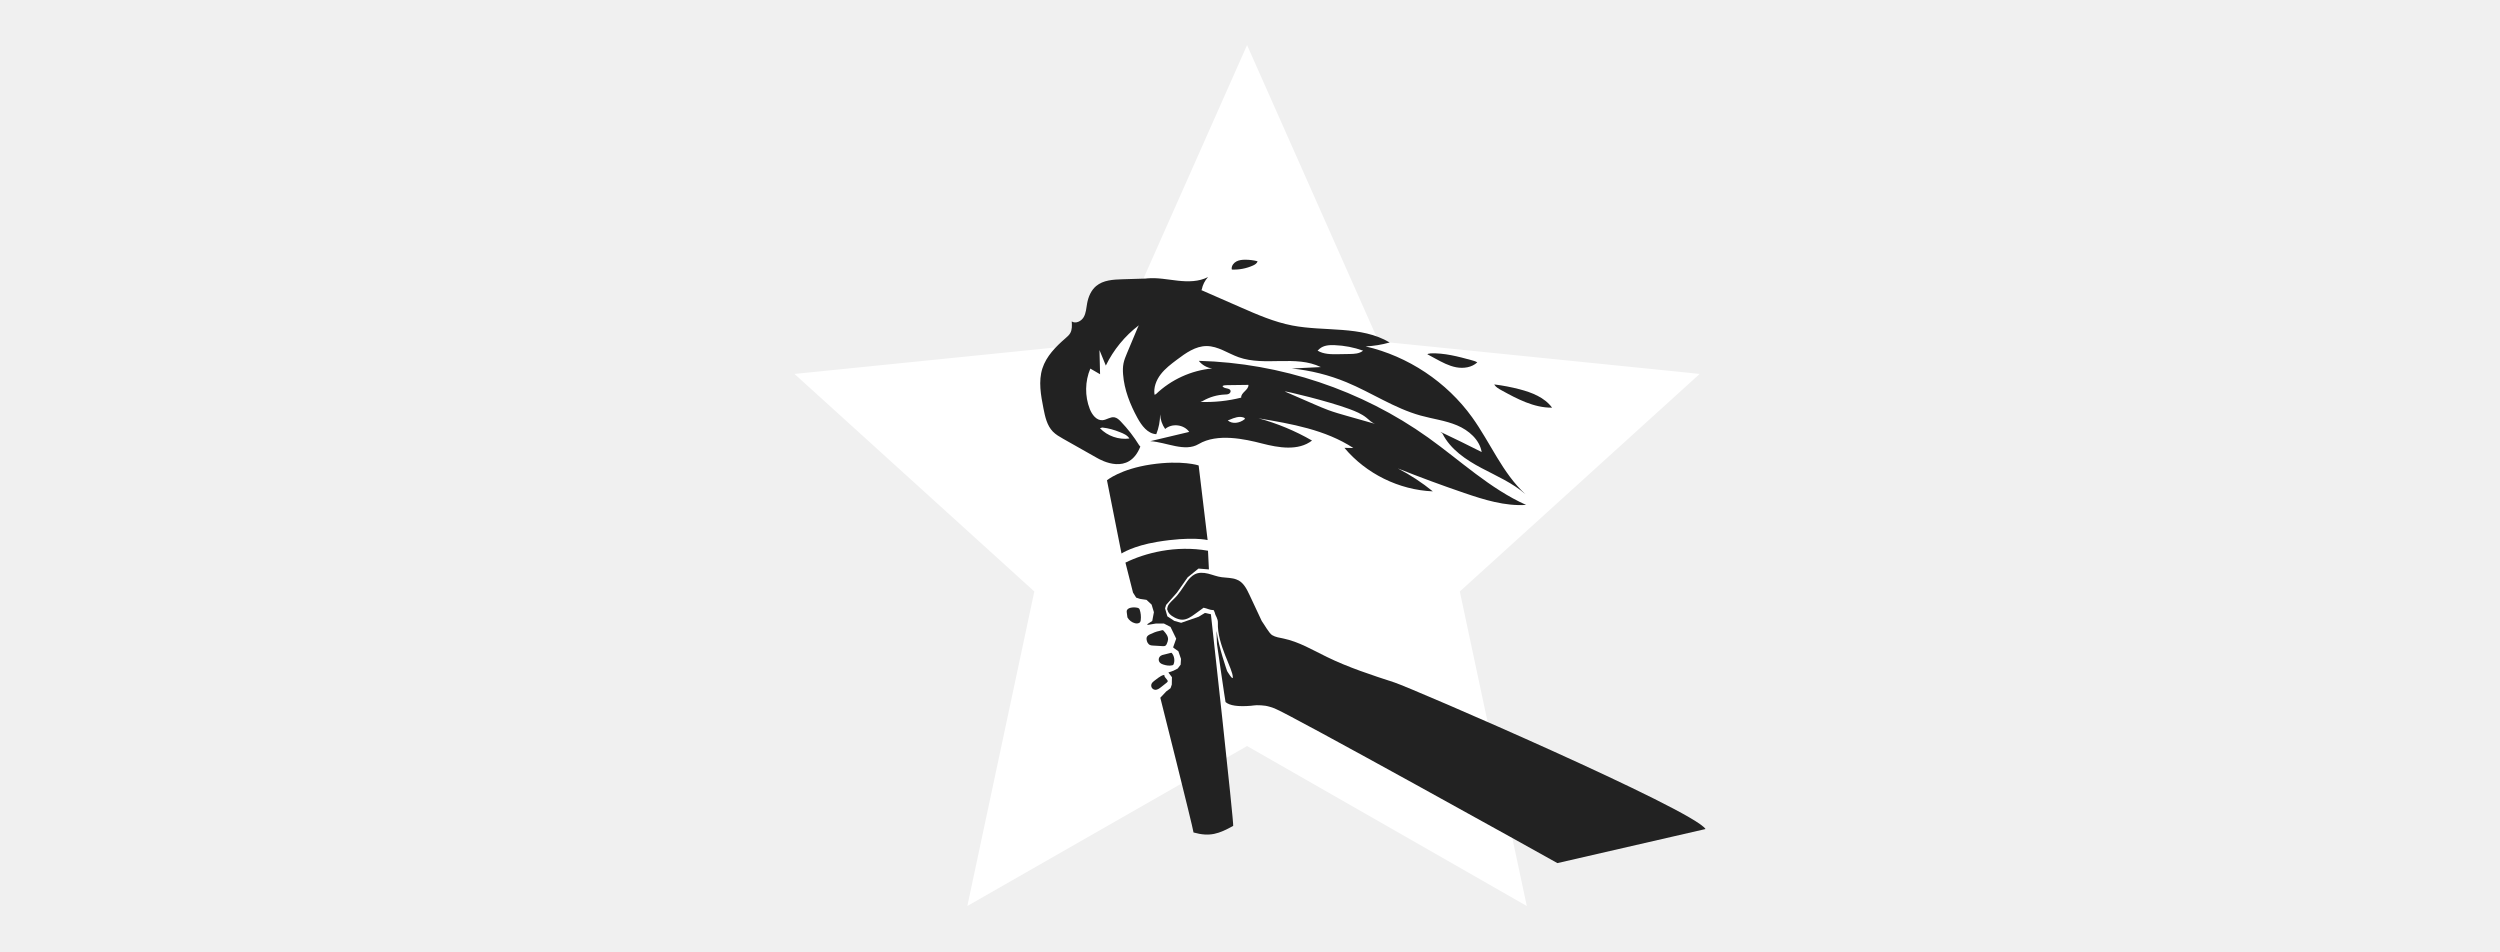
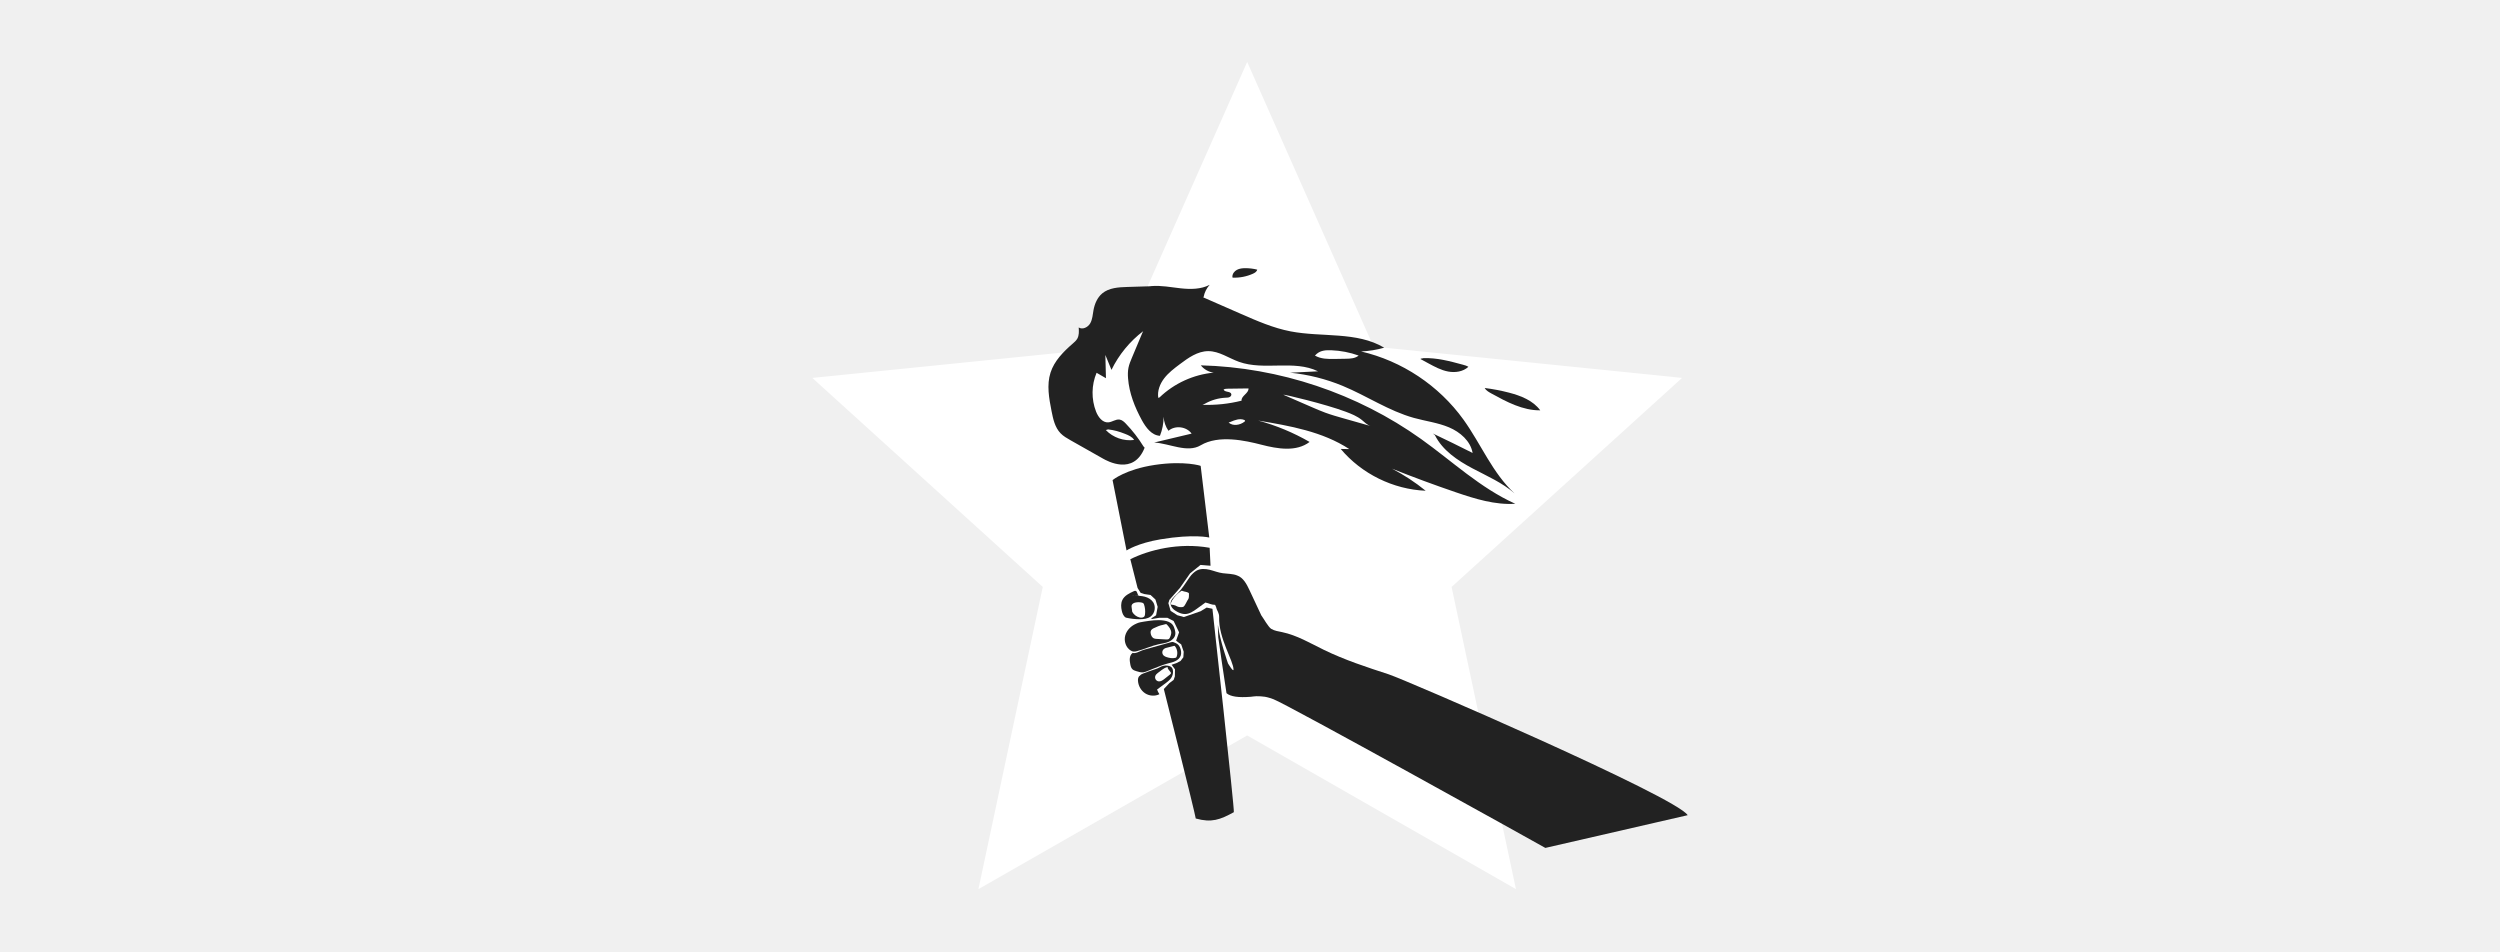
<svg xmlns="http://www.w3.org/2000/svg" width="920" height="350" viewBox="0 0 920 350" id="svg2" version="1.1">
  <defs id="defs4" />
  <g id="layer1" transform="translate(0,-702.3622)">
-     <g id="estrella2" transform="matrix(0.04433383,0,0,0.04433383,292.3627,718.9574)" style="fill:#ffffff">
-       <polygon style="fill:#ffffff" points="5522.8,4535.3 6078.8,7146 3756.9,5818.3 1435,7146 1991,4535.3 0,2729.5 2665.5,2459.3 3756.9,0 4848.3,2459.3 7513.8,2729.5 " id="polygon4139" />
+     <g id="estrella2" transform="matrix(0.04259737,0,0,0.04259737,298.9287,725.1618)" style="fill:#ffffff">
+       <polygon style="fill:#ffffff" points="1435,7146 1991,4535.3 0,2729.5 2665.5,2459.3 3756.9,0 4848.3,2459.3 7513.8,2729.5 5522.8,4535.3 6078.8,7146 3756.9,5818.3 " id="polygon4139" />
    </g>
-     <g id="linterna" transform="matrix(0.04433383,0,0,0.04433383,292.3627,718.9574)" style="fill:#222222">
+     <g id="linterna" transform="matrix(0.04259737,0,0,0.04259737,298.9287,725.1618)" style="fill:#222222">
      <g id="g4142" style="fill:#222222">
        <path style="fill:#222222" d="m 2747.3,4295.8 c 160.3,-79.3 415.6,-146.4 685.3,-98.7 0.1,11.5 7.6,155.2 7.6,155.2 l -86.5,-7.1 -89.7,72.4 -88.1,125.9 -91,103.3 -8.7,28.9 19,66 57.9,38 56.7,15.7 145.5,-50.4 51.4,-31.4 50,10.5 c 0,0 193.6,1752.3 184.9,1757.1 -117.9,65.1 -192.4,92.9 -329.1,54.6 -9,-60.9 -275.7,-1118.4 -275.7,-1118.4 l 48.8,-52 36.1,-27.2 10.4,-30 1.2,-61.3 -29.5,-39.2 43,-15 34.7,-18 24,-31.8 3,-47.8 -21.8,-63.7 -28.4,-19.8 -15.4,-12.2 25.8,-72.3 -47.2,-97.4 -54.2,-28 -68.9,0 -67.6,11.3 -1.7,-6.4 40.8,-26.4 13.7,-73 -19.1,-63 -42.5,-39.4 -53.4,-7.9 -32,-10.4 -26.5,-42.1 -62.8,-248.6 z" id="path4144" />
      </g>
      <path style="fill:#222222" d="m 3429.4,4108.5 c 0,0 -132.5,-32.7 -420.9,15.4 -198.9,33.2 -293.9,96.2 -293.9,96.2 L 2594,3612.2 c 0,0 111.7,-93.2 364.5,-131 256.6,-38.4 401.8,8.1 396.6,8.7 l 74.3,618.6 z" id="path4146" />
    </g>
-     <g id="fuego" transform="matrix(0.04433383,0,0,0.04433383,292.3627,718.9574)" style="fill:#222222">
+     <g id="fuego" transform="matrix(0.04259737,0,0,0.04259737,298.9287,725.1618)" style="fill:#222222">
      <path style="fill:#222222" d="m 3629.1,1855.2 c -0.4,-24.9 17.2,-47.6 39.2,-59.3 22,-11.7 47.7,-14.3 72.7,-14.4 34.6,-0.1 69.1,4.2 102.6,12.7 -3.5,17.4 -20.8,27.9 -37,35.2 -55,24.8 -115.9,36.5 -176.2,33.8 l -1.3,-8 z" id="path4149" />
      <path style="fill:#222222" d="m 5279,2558.9 c 115.5,-4.5 229.2,26.1 340.8,56.4 16.6,4.5 33.5,9.2 48.1,18.3 -45.5,42.4 -113.9,52.3 -175,40.8 -61.1,-11.5 -116.9,-41.6 -171.5,-71.3 -22.7,-12.3 -45.4,-24.7 -68.1,-37 7.9,-6.8 15.6,-2.9 21.4,-6.3 l 4.3,-0.9 z" id="path4151" />
      <path style="fill:#222222" d="m 5810.2,2816.9 c 70.3,8.7 139.9,22.1 208.4,39.9 102.1,26.6 207.7,67.6 270.1,152.8 -150.8,1.8 -290.5,-73 -422.6,-145.8 -21,-11.6 -42.8,-23.9 -56,-43.9 l 0.1,-3 z" id="path4153" />
      <g id="g4155" style="fill:#222222">
        <g id="g4157" style="fill:#222222">
          <path style="fill:#222222" d="m 3356.3,2620.9 c 27,34.4 67.8,57.6 111.2,63.2 -173.7,16 -341.2,92.5 -467,213.3 l -11.6,5 c -9.7,-59.8 14.1,-121.1 50.9,-169.1 36.8,-48 85.8,-85.1 134.2,-121.5 73.8,-55.6 154.7,-113.6 247.1,-113.6 94.6,0.1 176.8,61 265.9,92.7 217.5,77.5 474.8,-20 682.1,81.8 -80.3,3.9 -160.6,7.8 -241,11.8 155.7,15.5 309,54 453.6,113.8 208.1,86.1 398.3,216.3 615.3,276.7 100.9,28.1 206.6,40.8 303.2,81.5 96.5,40.7 186.4,118.2 204.2,221.4 -113.8,-57.5 -228.3,-113.6 -343.6,-168.2 l 18,14.5 c 65.5,131.3 194.6,218 324.2,286.7 125.2,66.4 258.4,123.3 364.4,216.9 -190.9,-175 -290.6,-427.5 -442.2,-638.2 -211.4,-293.7 -531.9,-507 -884.5,-588.6 67.6,-3 134.8,-13.9 199.9,-32.5 -237.1,-141.5 -537.9,-88.5 -809,-141 -149.6,-29 -290.5,-90.5 -430,-151.7 -108,-47.3 -216.1,-94.7 -324.1,-142 l 3.2,-4.6 c 7.5,-38.5 25.8,-74.9 52.2,-103.9 -75.6,39.4 -165.4,39.5 -250.2,30.3 -84.8,-9.2 -169.6,-26.7 -254.6,-19.2 l -11.7,1.5 c -64.9,2 -129.8,3.9 -194.7,5.9 -76.2,2.3 -158.6,6.9 -217,55.7 -42.6,35.6 -65.6,90.2 -75.5,144.9 -7,38.7 -8.8,79.8 -28.5,113.9 -19.8,34.1 -66.4,57.1 -99.3,35.4 2.3,33.1 4.1,68.5 -12.4,97.3 -9.7,16.9 -24.9,29.8 -39.6,42.6 -80.4,69.7 -158.9,149 -191.4,250.3 -34.2,106.5 -12.9,221.9 8.7,331.7 13.5,68.8 29.1,141.7 77.9,192.2 24.4,25.3 55.5,42.9 86.1,60.3 93.6,52.9 187.3,105.9 280.9,158.8 34.1,19.3 263.6,148.6 359.4,-94.4 l -9.9,-11 c -43.5,-70.7 -94.6,-136.7 -152.1,-196.6 -15.2,-15.8 -32.3,-32 -54,-35.4 -33.6,-5.3 -64.3,21.8 -98.2,24.1 -50.3,3.4 -87.3,-46.4 -105.6,-93.3 -41.7,-106.7 -40,-229.6 4.7,-335.1 27,15.6 54,31.3 80.9,46.9 -1.7,-66.9 -3.4,-133.9 -5.1,-200.8 17.5,43 35.1,86 52.8,128.9 63.6,-130.8 158.3,-246.4 274.1,-334.5 l -7.5,15.1 c -30.2,72 -60.4,144 -90.6,216 -11.6,27.7 -23.3,55.7 -29.2,85.1 -6,29.9 -5.9,60.6 -3.6,91 9.7,127.8 58.1,250 119.6,362.4 34.5,63 84.2,130.6 156,134.4 20.8,-52.1 31.7,-108.2 31.8,-164.4 2.3,43.2 16.9,85.7 41.8,121.1 57.2,-49.4 156.2,-37.3 199.9,24.4 -107.8,25.6 -215.6,51.3 -323.4,76.9 133.8,8 286.3,92.7 401.5,24.1 155.4,-92.7 386,-41 525.4,-5 139.4,36 301.5,63.4 415.8,-24.1 -139.1,-80.3 -288.6,-142.5 -443.6,-184.6 273.1,45.7 555,94.7 786.6,246.4 -24.7,-0.5 -49.5,-0.9 -74.2,-1.4 180.3,215.1 453.4,349.5 733.8,361.2 -90,-73.1 -187.5,-137 -290.4,-190.5 182.2,72.7 366.3,140.7 552,204.1 165.8,56.6 337.8,110.2 512.7,98.9 -300.8,-135 -545,-367.5 -813.3,-559.1 C 4706.8,2863.2 4034.9,2638.4 3356.3,2620.9 Z M 4358.4,2521 c 35.3,-29.7 80,-32.1 126.6,-30.3 80,3.1 159.5,18.6 234.9,45.6 -29.7,25.3 -72.2,27.2 -111.2,27.8 -31.6,0.5 -63.3,1 -94.9,1.6 -58.8,1 -121.2,1 -171.6,-29.4 l 16.2,-15.3 z m -1803.1,653.4 c 53.6,6 96.3,18.7 146.5,38.5 29.8,11.8 61.8,25.3 78.4,52.7 -88.8,12.1 -182.6,-20.7 -244.5,-85.6 l 19.6,-5.6 z M 3738.6,3102 c -0.5,2 -2.2,3.5 -3.8,4.8 -39.2,31.3 -100.6,41.5 -138.3,8.4 l 16.1,-5.6 c 37.6,-16.2 80.2,-32.5 118.2,-17.2 4.2,1.7 9,5.2 7.8,9.6 z m -30.3,-175.8 c -110.2,27.7 -224.4,39.8 -338,35.7 l 20.4,-8.7 c 55.2,-31.8 118.1,-50.1 181.8,-52.7 10.9,-0.4 22.1,-0.5 32,-5.2 9.9,-4.7 17.8,-15.3 15.4,-25.9 -6.1,-26.8 -58.1,-13.6 -66.8,-39.6 11.4,-6.6 25.3,-6.9 38.4,-7.1 58.9,-0.8 117.7,-1.5 176.6,-2.3 3.9,41.8 -64,64 -59.8,105.8 z m 880.3,152.5 c -53.2,-15.1 -106.5,-30.2 -158.5,-49.4 -38.3,-14.1 -75.7,-30.4 -113.2,-46.6 -82.7,-35.9 -165.4,-71.8 -248.1,-107.8 -0.1,-6.4 364.8,81.5 538.2,146.3 49.5,18.5 99.5,38.6 140.6,71.8 23.5,19 44.9,42.6 73.7,51.7 -77.4,-22 -155,-44 -232.7,-66 z" id="path4159" />
        </g>
        <g id="g4161" style="fill:#222222">
          <path style="fill:#222222" d="m 6067.4,3727.8 c 3.6,3.3 7.3,6.7 11,9.9 -3.6,-3.3 -7.3,-6.6 -11,-9.9 z" id="path4163" />
        </g>
      </g>
    </g>
-     <path id="path4166" d="M 497.003,860.436" style="fill:none" />
-     <path id="path4168" d="M 322.279,897.871" style="fill:none" />
-     <g id="g4170" transform="matrix(0.04433383,0,0,0.04433383,292.3627,718.9574)">
-       <path id="path4172" d="m 2735.1,4609.8 c 16.8,0.4 33.6,0.7 50.4,1.1 29.3,0.6 58.9,1.3 87.2,8.9 28.3,7.6 55.6,22.9 71.8,47.3 25.9,39 15,97.7 -23.1,124.8 -25.7,18.3 -58.9,22 -90.5,22.3 -40.9,0.3 -81.9,-4.3 -121.8,-13.6 -20.5,-11.2 -29.9,-35.3 -35.2,-58.1 -7.3,-31.4 -9.4,-65.7 4.8,-94.7 18.4,-37.6 59.4,-57.6 97.4,-75 5.2,-2.4 10.9,-4.8 16.5,-3.6 17.1,3.6 13.3,32.5 28.1,41.9 l -85.6,-1.3 z" style="fill:#ffffff" />
+     <path id="path4166" d="M 495.554,861.098" style="fill:none" />
+     <path id="path4168" d="M 327.673,897.068" style="fill:none" />
+     <g id="g4171" transform="matrix(0.9608322,0,0,0.9608322,18.0172,34.36438)">
+       <g style="fill:#222222" transform="matrix(0.04433383,0,0,0.04433383,292.3627,718.9574)" id="g4170">
+         <path style="fill:#222222" d="m 2735.1,4609.8 c 16.8,0.4 33.6,0.7 50.4,1.1 29.3,0.6 58.9,1.3 87.2,8.9 28.3,7.6 55.6,22.9 71.8,47.3 25.9,39 15,97.7 -23.1,124.8 -25.7,18.3 -58.9,22 -90.5,22.3 -40.9,0.3 -81.9,-4.3 -121.8,-13.6 -20.5,-11.2 -29.9,-35.3 -35.2,-58.1 -7.3,-31.4 -9.4,-65.7 4.8,-94.7 18.4,-37.6 59.4,-57.6 97.4,-75 5.2,-2.4 10.9,-4.8 16.5,-3.6 17.1,3.6 13.3,32.5 28.1,41.9 l -85.6,-1.3 z" id="path4172" />
+       </g>
+       <g style="fill:#222222" transform="matrix(0.04433383,0,0,0.04433383,292.3627,718.9574)" id="g4174">
+         <path style="fill:#222222" d="m 2799.3,4852.4 c -45.2,18.6 -83.9,56.6 -96.2,103.9 -12.3,47.4 5.8,103 47.6,128.5 6.9,4.2 14.3,7.6 22.3,8.8 10.6,1.6 21.3,-0.8 31.6,-3.5 64,-16.6 124.3,-46.1 188.9,-60 28.7,-6.2 58.4,-9.3 85.5,-20.8 27.1,-11.5 51.9,-33.6 56.6,-62.6 2.4,-14.3 -0.3,-29 -4.1,-42.9 -4.2,-15.5 -10,-30.9 -20.2,-43.3 -17.7,-21.3 -46,-30.5 -73.4,-34.7 -56.5,-8.6 -114,0.1 -170.5,8.8 -22.7,3.5 -45.8,7.1 -66.6,16.8" id="path4176" />
+       </g>
+       <g style="fill:#222222" transform="matrix(0.04433383,0,0,0.04433383,292.3627,718.9574)" id="g4178">
+         <path style="fill:#222222" d="m 2765.6,5106.8 c -13.4,10.3 -20.6,27 -22.6,43.8 -2,16.7 0.6,33.7 3.6,50.3 3,16.5 6.9,34 19,45.5 9.1,8.6 21.4,12.6 33.4,16.4 20,6.3 40.7,12.7 61.5,10 12.2,-1.6 23.7,-6.3 35.1,-10.9 17,-6.9 34.1,-13.9 51.1,-20.8 40.1,-16.3 80.4,-32.7 122.2,-43.9 22.7,-6.1 46,-10.8 67.2,-21 21.2,-10.2 40.4,-27.1 47.3,-49.6 3.4,-11.1 3.5,-23 2.2,-34.6 -2.7,-24.5 -12.7,-49.4 -32.7,-63.8 -8.2,-5.9 -17.6,-9.7 -26.9,-13.5 -4.8,-1.9 -9.7,-3.9 -14.8,-4.1 -4.4,-0.1 -8.6,1.1 -12.8,2.2 -71.8,20.1 -143.7,40.2 -215.5,60.3 -12.6,3.5 -25.1,7 -37.2,11.9 -26.2,10.6 -53.3,27.8 -80.4,20 l 0.3,1.8 z" id="path4180" />
+       </g>
+       <g style="fill:#222222" transform="matrix(0.04433383,0,0,0.04433383,292.3627,718.9574)" id="g4182">
+         <path style="fill:#222222" d="m 2829.8,5302.2 c -14.3,8.3 -17.5,27.6 -16.4,44.2 3,42.9 26,84.5 62.1,107.9 36.1,23.4 84.7,27.2 123.1,7.7 -8.6,-12.5 -15.3,-26.2 -20.1,-40.6 26.5,-19.3 53,-38.6 79,-58.5 15.5,-11.9 31,-24.2 42,-40.3 11.3,-16.6 17.3,-36.7 16.8,-56.8 -0.3,-13.9 -4.3,-28.7 -14.7,-37.9 -6.2,-5.5 -14.1,-8.6 -22,-10.6 -20.5,-5.2 -42.7,-3.6 -62.2,4.4 -10.9,4.5 -21,10.8 -31.8,15.8 -10.9,5 -22.5,8.5 -34,12.2 -29.5,9.5 -58.4,20.4 -87.4,31.3 -12.5,4.7 -25.7,9.9 -33.9,20.5" id="path4184" />
+       </g>
    </g>
-     <g id="g4174" transform="matrix(0.04433383,0,0,0.04433383,292.3627,718.9574)">
-       <path id="path4176" d="m 2799.3,4852.4 c -45.2,18.6 -83.9,56.6 -96.2,103.9 -12.3,47.4 5.8,103 47.6,128.5 6.9,4.2 14.3,7.6 22.3,8.8 10.6,1.6 21.3,-0.8 31.6,-3.5 64,-16.6 124.3,-46.1 188.9,-60 28.7,-6.2 58.4,-9.3 85.5,-20.8 27.1,-11.5 51.9,-33.6 56.6,-62.6 2.4,-14.3 -0.3,-29 -4.1,-42.9 -4.2,-15.5 -10,-30.9 -20.2,-43.3 -17.7,-21.3 -46,-30.5 -73.4,-34.7 -56.5,-8.6 -114,0.1 -170.5,8.8 -22.7,3.5 -45.8,7.1 -66.6,16.8" style="fill:#ffffff" />
-     </g>
-     <g id="g4178" transform="matrix(0.04433383,0,0,0.04433383,292.3627,718.9574)">
-       <path id="path4180" d="m 2765.6,5106.8 c -13.4,10.3 -20.6,27 -22.6,43.8 -2,16.7 0.6,33.7 3.6,50.3 3,16.5 6.9,34 19,45.5 9.1,8.6 21.4,12.6 33.4,16.4 20,6.3 40.7,12.7 61.5,10 12.2,-1.6 23.7,-6.3 35.1,-10.9 17,-6.9 34.1,-13.9 51.1,-20.8 40.1,-16.3 80.4,-32.7 122.2,-43.9 22.7,-6.1 46,-10.8 67.2,-21 21.2,-10.2 40.4,-27.1 47.3,-49.6 3.4,-11.1 3.5,-23 2.2,-34.6 -2.7,-24.5 -12.7,-49.4 -32.7,-63.8 -8.2,-5.9 -17.6,-9.7 -26.9,-13.5 -4.8,-1.9 -9.7,-3.9 -14.8,-4.1 -4.4,-0.1 -8.6,1.1 -12.8,2.2 -71.8,20.1 -143.7,40.2 -215.5,60.3 -12.6,3.5 -25.1,7 -37.2,11.9 -26.2,10.6 -53.3,27.8 -80.4,20 l 0.3,1.8 z" style="fill:#ffffff" />
-     </g>
-     <g id="g4182" transform="matrix(0.04433383,0,0,0.04433383,292.3627,718.9574)">
-       <path id="path4184" d="m 2829.8,5302.2 c -14.3,8.3 -17.5,27.6 -16.4,44.2 3,42.9 26,84.5 62.1,107.9 36.1,23.4 84.7,27.2 123.1,7.7 -8.6,-12.5 -15.3,-26.2 -20.1,-40.6 26.5,-19.3 53,-38.6 79,-58.5 15.5,-11.9 31,-24.2 42,-40.3 11.3,-16.6 17.3,-36.7 16.8,-56.8 -0.3,-13.9 -4.3,-28.7 -14.7,-37.9 -6.2,-5.5 -14.1,-8.6 -22,-10.6 -20.5,-5.2 -42.7,-3.6 -62.2,4.4 -10.9,4.5 -21,10.8 -31.8,15.8 -10.9,5 -22.5,8.5 -34,12.2 -29.5,9.5 -58.4,20.4 -87.4,31.3 -12.5,4.7 -25.7,9.9 -33.9,20.5" style="fill:#ffffff" />
-     </g>
-     <g id="g4202" transform="matrix(0.04433383,0,0,0.04433383,292.3627,718.9574)" style="fill:#222222">
+     <g id="g4202" transform="matrix(0.04259737,0,0,0.04259737,298.9287,725.1618)" style="fill:#222222">
      <path id="path4204" d="m 4980.3,5290.6 c -190,-61.9 -380.8,-124.1 -560.5,-211.6 -117.8,-57.4 -232.6,-126.3 -360.9,-153.2 -32.2,-6.8 -65.9,-11.1 -94,-28.1 -24.8,-15 -65.8,-89.3 -83.1,-112.6 -0.9,-1.2 -1.7,-2.4 -2.6,-3.5 -34.3,-73.2 -68.6,-146.5 -102.9,-219.7 -24,-51.2 -53.2,-107.4 -106.8,-125.8 -34.2,-14.4 -81.2,-14.1 -122.8,-19.2 -39,-4.8 -75.8,-20.4 -114,-29.8 -38.2,-9.3 -80.8,-11.7 -114.7,8.3 -18.5,10.8 -39.9,30 -57.9,55.6 -36.2,51.4 -68.3,106.6 -113.6,150.1 -22.4,21.5 -49.9,43.8 -51.2,74.9 -1.5,33.8 29.3,60 59.5,75.3 20.2,10.3 42.2,18.4 64.9,18.3 38.4,-0.3 72.2,-23.8 103.3,-46.4 24.3,-17.7 48.7,-35.4 73,-53.1 34.1,7 49.6,19.7 83.8,20.1 -0.2,1.2 9.8,17.2 12.6,33.4 1.8,10.3 23.6,38.2 22.3,72 -7,180.9 125.5,381.7 124,453.6 -0.5,25.9 -47.6,-53.5 -47.6,-53.5 0,0 -71,-202 -86.3,-327.3 -3.1,-25.2 2.2,102.4 2.2,102.4 0,0 69.3,480.9 71.2,482.5 35,29.7 102.8,39.5 210.5,30.9 4.4,-0.3 36.1,-5 47.9,-4.8 24.6,0.3 49.2,0.7 73.4,4.7 25.4,4.3 49.9,12.6 74.1,21.3 110.5,39.9 2246.6,1226.3 2348.7,1284.6 L 7562.5,6507.2 C 7463.2,6348.3 5122.7,5337 4980.3,5290.6 Z" style="fill:#222222" />
    </g>
-     <g id="g4354" style="fill:#222222" transform="translate(11.19472,0.6630254)">
-       <g transform="matrix(0.04433383,0,0,0.04433383,281.168,718.2944)" id="g4186" style="fill:#222222">
-         <path style="fill:#222222" d="m 2758.5,4710.2 c -0.6,-4.9 -1.1,-9.8 -0.1,-14.6 3.1,-14.8 19.3,-22.7 34.1,-25.7 17.6,-3.6 35.9,-3.4 53.4,0.5 5.4,1.2 10.9,2.9 14.7,6.9 2.9,3.1 4.5,7.2 5.8,11.3 7.9,24 11.7,55 7.8,84.1 -0.7,5 -1.6,10.1 -4,14.6 -7.8,14 -27.5,15.6 -43,11.8 -26.5,-6.6 -50,-24.5 -63.3,-48.4 0.1,-0.1 -3.8,-27.2 -5.4,-40.5 z" id="path4188" />
+     <g id="g4354" style="fill:#ffffff" transform="matrix(0.9608322,0,0,0.9608322,28.77344,35.00143)">
+       <g transform="matrix(0.04433383,0,0,0.04433383,281.168,718.2944)" id="g4186" style="fill:#ffffff">
+         <path style="fill:#ffffff" d="m 2758.5,4710.2 c -0.6,-4.9 -1.1,-9.8 -0.1,-14.6 3.1,-14.8 19.3,-22.7 34.1,-25.7 17.6,-3.6 35.9,-3.4 53.4,0.5 5.4,1.2 10.9,2.9 14.7,6.9 2.9,3.1 4.5,7.2 5.8,11.3 7.9,24 11.7,55 7.8,84.1 -0.7,5 -1.6,10.1 -4,14.6 -7.8,14 -27.5,15.6 -43,11.8 -26.5,-6.6 -50,-24.5 -63.3,-48.4 0.1,-0.1 -3.8,-27.2 -5.4,-40.5 z" id="path4188" />
      </g>
-       <g transform="matrix(0.04433383,0,0,0.04433383,281.168,718.2944)" id="g4190" style="fill:#222222">
-         <path style="fill:#222222" d="m 3029.2,4862.9 c -27.9,5.2 -50.6,15.4 -76.3,27.3 -11.8,5.5 -24.3,12.8 -28.7,25.1 -2,5.8 -2,12.1 -1.4,18.2 2,19.2 11.6,39.4 29.5,46.7 7.6,3.1 16,3.7 24.3,4.1 26,1.5 52,3.1 78,4.6 9,0.5 19,0.8 26.2,-4.6 5.6,-4.2 8.4,-11 11,-17.5 4.3,-10.8 8.7,-21.8 9.3,-33.4 1.3,-27.2 -17.9,-50.6 -36,-71 -2.2,-2.5 -4.6,-5.1 -7.8,-5.8 -2.6,-0.6 -5.2,0.1 -7.7,0.8 -6.9,1.9 -13.7,3.7 -20.4,5.5" id="path4192" />
+       <g transform="matrix(0.04433383,0,0,0.04433383,281.168,718.2944)" id="g4190" style="fill:#ffffff">
+         <path style="fill:#ffffff" d="m 3029.2,4862.9 c -27.9,5.2 -50.6,15.4 -76.3,27.3 -11.8,5.5 -24.3,12.8 -28.7,25.1 -2,5.8 -2,12.1 -1.4,18.2 2,19.2 11.6,39.4 29.5,46.7 7.6,3.1 16,3.7 24.3,4.1 26,1.5 52,3.1 78,4.6 9,0.5 19,0.8 26.2,-4.6 5.6,-4.2 8.4,-11 11,-17.5 4.3,-10.8 8.7,-21.8 9.3,-33.4 1.3,-27.2 -17.9,-50.6 -36,-71 -2.2,-2.5 -4.6,-5.1 -7.8,-5.8 -2.6,-0.6 -5.2,0.1 -7.7,0.8 -6.9,1.9 -13.7,3.7 -20.4,5.5" id="path4192" />
      </g>
-       <g transform="matrix(0.04433383,0,0,0.04433383,281.168,718.2944)" id="g4194" style="fill:#222222">
-         <path style="fill:#222222" d="m 3048.6,5065 c -12,4.3 -21.5,15.1 -24.2,27.6 -2.7,12.5 1.4,26.2 10.6,35.1 7.2,7 16.8,10.8 26.3,14 23.8,7.8 49.5,12.1 73.9,6.5 2.9,-0.7 5.9,-1.5 8.2,-3.5 2.2,-2 3.5,-4.9 4.5,-7.7 10.5,-29.3 5,-63.8 -13.9,-88.4 -1.5,-1.9 -3.2,-3.9 -5.6,-4.3 -1.4,-0.2 -2.7,0.1 -4.1,0.5 -24,6.1 -47.9,12.2 -71.9,18.3 l -3.8,1.9 z" id="path4196" />
+       <g transform="matrix(0.04433383,0,0,0.04433383,281.168,718.2944)" id="g4194" style="fill:#ffffff">
+         <path style="fill:#ffffff" d="m 3048.6,5065 c -12,4.3 -21.5,15.1 -24.2,27.6 -2.7,12.5 1.4,26.2 10.6,35.1 7.2,7 16.8,10.8 26.3,14 23.8,7.8 49.5,12.1 73.9,6.5 2.9,-0.7 5.9,-1.5 8.2,-3.5 2.2,-2 3.5,-4.9 4.5,-7.7 10.5,-29.3 5,-63.8 -13.9,-88.4 -1.5,-1.9 -3.2,-3.9 -5.6,-4.3 -1.4,-0.2 -2.7,0.1 -4.1,0.5 -24,6.1 -47.9,12.2 -71.9,18.3 l -3.8,1.9 z" id="path4196" />
      </g>
-       <g transform="matrix(0.04433383,0,0,0.04433383,281.168,718.2944)" id="g4198" style="fill:#222222">
-         <path style="fill:#222222" d="m 3094.6,5270.8 c 1.5,1.9 3,3.9 3.6,6.3 1.5,6.2 -4.1,11.7 -9.1,15.7 -15.5,12.2 -30.9,24.5 -46.4,36.7 -14.8,11.7 -31.9,24.1 -50.6,21.7 -10.9,-1.4 -21,-8.2 -26.4,-17.8 -5.4,-9.6 -5.9,-21.8 -1.4,-31.8 4.2,-9.5 12.4,-16.6 20.5,-23.2 11.2,-9 22.7,-17.6 34.3,-26 15.5,-11.1 32,-22.2 50.9,-24.7 -0.8,6.6 1.2,13.6 5.4,18.7 0,-0.1 11.6,14.6 19.2,24.4 z" id="path4200" />
+       <g transform="matrix(0.04433383,0,0,0.04433383,281.168,718.2944)" id="g4198" style="fill:#ffffff">
+         <path style="fill:#ffffff" d="m 3094.6,5270.8 c 1.5,1.9 3,3.9 3.6,6.3 1.5,6.2 -4.1,11.7 -9.1,15.7 -15.5,12.2 -30.9,24.5 -46.4,36.7 -14.8,11.7 -31.9,24.1 -50.6,21.7 -10.9,-1.4 -21,-8.2 -26.4,-17.8 -5.4,-9.6 -5.9,-21.8 -1.4,-31.8 4.2,-9.5 12.4,-16.6 20.5,-23.2 11.2,-9 22.7,-17.6 34.3,-26 15.5,-11.1 32,-22.2 50.9,-24.7 -0.8,6.6 1.2,13.6 5.4,18.7 0,-0.1 11.6,14.6 19.2,24.4 z" id="path4200" />
      </g>
-       <g transform="matrix(0.04433383,0,0,0.04433383,281.168,718.2944)" id="g4206" style="fill:#222222">
-         <path style="fill:#222222" d="m 3095.4,4686.5 c 2.5,2.1 21.9,3.9 25.1,4.5 24.8,4.5 29.9,17.2 55.1,18.9 10.8,0.8 22.3,1.1 31.8,-4.1 9.5,-5.2 26.6,-42.3 32.1,-51.7 8.7,-15.1 10.5,-12 13.6,-30.6 0.8,-4.9 1.6,-34.3 -0.6,-35.7 -19.4,-12.5 -34,-9.2 -55.3,-18 -2,-0.8 -4,-1.7 -6.2,-1.4 -1.6,0.3 -3.1,1.2 -4.4,2.2 -34.1,24.3 -56,46.6 -78.5,81.9 -0.2,0.2 -15.2,31.9 -12.7,34 z" id="path4208" />
+       <g transform="matrix(0.04433383,0,0,0.04433383,281.168,718.2944)" id="g4206" style="fill:#ffffff">
+         <path style="fill:#ffffff" d="m 3095.4,4686.5 c 2.5,2.1 21.9,3.9 25.1,4.5 24.8,4.5 29.9,17.2 55.1,18.9 10.8,0.8 22.3,1.1 31.8,-4.1 9.5,-5.2 26.6,-42.3 32.1,-51.7 8.7,-15.1 10.5,-12 13.6,-30.6 0.8,-4.9 1.6,-34.3 -0.6,-35.7 -19.4,-12.5 -34,-9.2 -55.3,-18 -2,-0.8 -4,-1.7 -6.2,-1.4 -1.6,0.3 -3.1,1.2 -4.4,2.2 -34.1,24.3 -56,46.6 -78.5,81.9 -0.2,0.2 -15.2,31.9 -12.7,34 z" id="path4208" />
      </g>
    </g>
  </g>
</svg>
